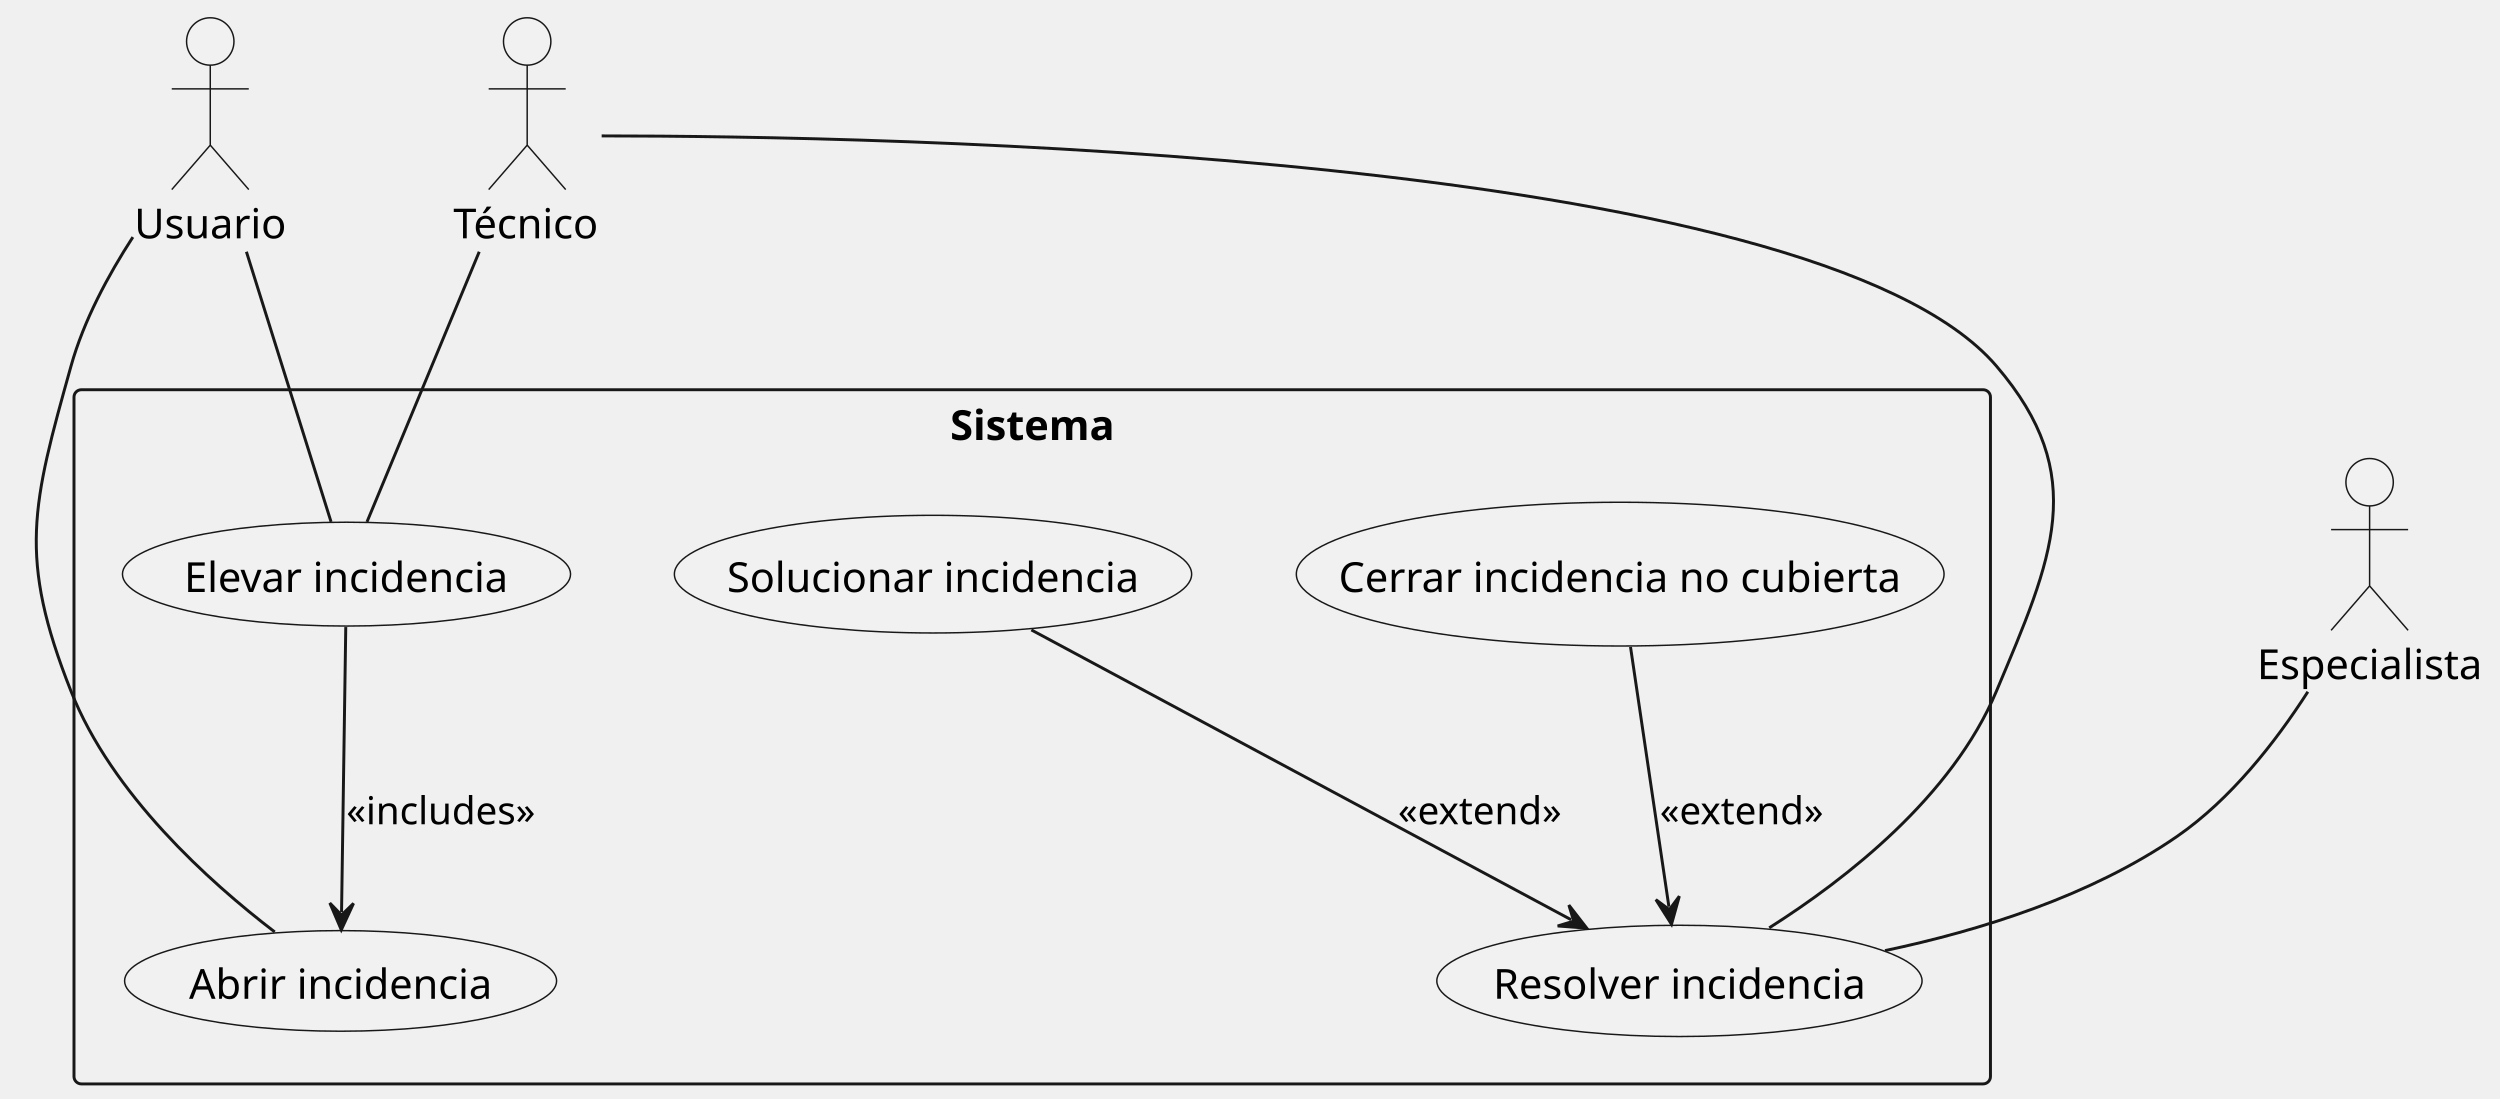
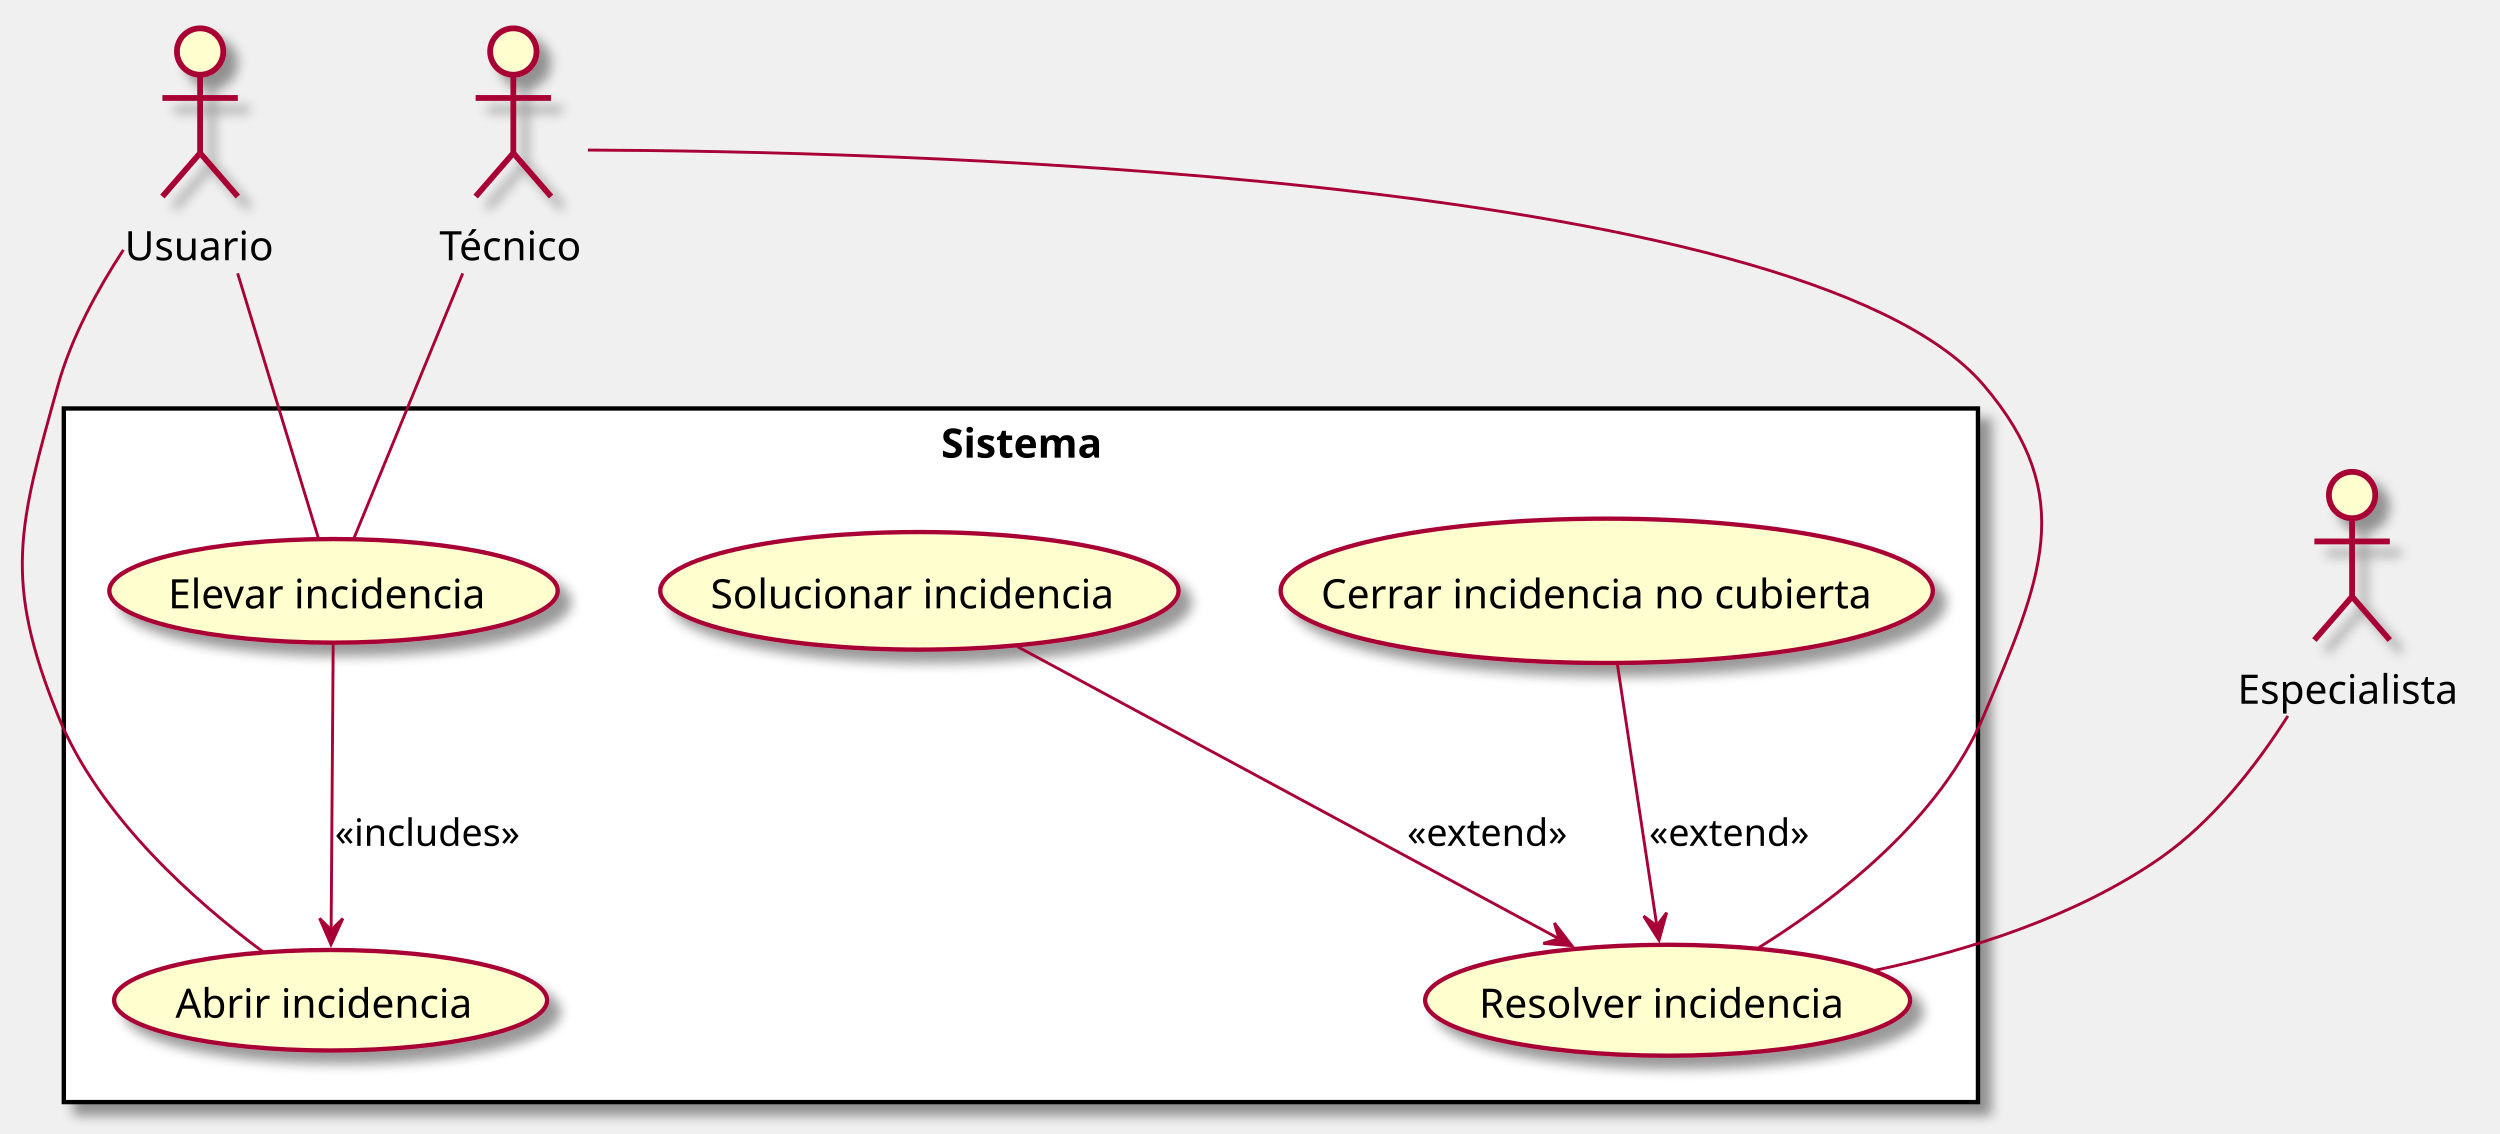
- <svg xmlns="http://www.w3.org/2000/svg" contentStyleType="text/css" data-diagram-type="DESCRIPTION" height="371px" preserveAspectRatio="none" style="width:844px;height:371px;background:#FFFFFF;" version="1.1" viewBox="0 0 844 371" width="844px" zoomAndPan="magnify">
-   <defs />
+ <svg xmlns="http://www.w3.org/2000/svg" contentScriptType="application/ecmascript" contentStyleType="text/css" height="391px" preserveAspectRatio="none" style="width:862px;height:391px;" version="1.1" viewBox="0 0 862 391" width="862px" zoomAndPan="magnify">
+   <defs>
+     <filter height="300%" id="f1n4d5u58tif88" width="300%" x="-1" y="-1">
+       <feGaussianBlur result="blurOut" stdDeviation="2.0" />
+       <feColorMatrix in="blurOut" result="blurOut2" type="matrix" values="0 0 0 0 0 0 0 0 0 0 0 0 0 0 0 0 0 0 .4 0" />
+       <feOffset dx="4.0" dy="4.0" in="blurOut2" result="blurOut3" />
+       <feBlend in="SourceGraphic" in2="blurOut3" mode="normal" />
+     </filter>
+   </defs>
  <g>
-     <g class="cluster" data-qualified-name="Sistema" data-source-line="6" id="ent0005">
-       <rect fill="none" height="234.36" rx="2.5" ry="2.5" style="stroke:#181818;stroke-width:1;" width="647" x="24.98" y="131.57" />
-       <text fill="#000000" font-family="sans-serif" font-size="14" font-weight="bold" lengthAdjust="spacing" textLength="55.398" x="320.781" y="148.536">Sistema</text>
-     </g>
-     <g class="entity" data-qualified-name="Sistema.Abrir incidencia" data-source-line="7" id="ent0006">
-       <ellipse cx="114.984" cy="331.155" fill="#F1F1F1" rx="72.924" ry="16.985" style="stroke:#181818;stroke-width:0.5;" />
-       <text fill="#000000" font-family="sans-serif" font-size="14" lengthAdjust="spacing" textLength="102.312" x="63.828" y="337.189">Abrir incidencia</text>
-     </g>
-     <g class="entity" data-qualified-name="Sistema.Resolver incidencia" data-source-line="9" id="ent0008">
-       <ellipse cx="566.977" cy="331.151" fill="#F1F1F1" rx="81.907" ry="18.782" style="stroke:#181818;stroke-width:0.5;" />
-       <text fill="#000000" font-family="sans-serif" font-size="14" lengthAdjust="spacing" textLength="125.761" x="504.097" y="337.185">Resolver incidencia</text>
-     </g>
-     <g class="entity" data-qualified-name="Sistema.Cerrar incidencia no cubierta" data-source-line="11" id="ent0010">
-       <ellipse cx="546.976" cy="193.827" fill="#F1F1F1" rx="109.336" ry="24.267" style="stroke:#181818;stroke-width:0.5;" />
-       <text fill="#000000" font-family="sans-serif" font-size="14" lengthAdjust="spacing" textLength="190.105" x="451.924" y="199.861">Cerrar incidencia no cubierta</text>
-     </g>
-     <g class="entity" data-qualified-name="Sistema.Solucionar incidencia" data-source-line="12" id="ent0012">
-       <ellipse cx="314.984" cy="193.833" fill="#F1F1F1" rx="87.314" ry="19.863" style="stroke:#181818;stroke-width:0.5;" />
-       <text fill="#000000" font-family="sans-serif" font-size="14" lengthAdjust="spacing" textLength="139.089" x="245.439" y="199.867">Solucionar incidencia</text>
-     </g>
-     <g class="entity" data-qualified-name="Sistema.Elevar incidencia" data-source-line="14" id="ent0014">
-       <ellipse cx="116.98" cy="193.828" fill="#F1F1F1" rx="75.64" ry="17.528" style="stroke:#181818;stroke-width:0.5;" />
-       <text fill="#000000" font-family="sans-serif" font-size="14" lengthAdjust="spacing" textLength="109.62" x="62.17" y="199.862">Elevar incidencia</text>
-     </g>
-     <g class="entity" data-qualified-name="Usuario" data-source-line="2" id="ent0002">
-       <ellipse cx="70.985" cy="14" fill="#F1F1F1" rx="8" ry="8" style="stroke:#181818;stroke-width:0.5;" />
-       <path d="M70.985,22 L70.985,49 M57.985,30 L83.985,30 M70.985,49 L57.985,64 M70.985,49 L83.985,64" fill="none" style="stroke:#181818;stroke-width:0.5;" />
-       <text fill="#000000" font-family="sans-serif" font-size="14" lengthAdjust="spacing" textLength="51.31" x="45.33" y="80.466">Usuario</text>
-     </g>
-     <g class="entity" data-qualified-name="T.cnico" data-source-line="3" id="ent0003">
-       <ellipse cx="177.977" cy="14" fill="#F1F1F1" rx="8" ry="8" style="stroke:#181818;stroke-width:0.5;" />
-       <path d="M177.977,22 L177.977,49 M164.977,30 L190.977,30 M177.977,49 L164.977,64 M177.977,49 L190.977,64" fill="none" style="stroke:#181818;stroke-width:0.5;" />
-       <text fill="#000000" font-family="sans-serif" font-size="14" lengthAdjust="spacing" textLength="49.854" x="153.05" y="80.466">Técnico</text>
-     </g>
-     <g class="entity" data-qualified-name="Especialista" data-source-line="4" id="ent0004">
-       <ellipse cx="799.98" cy="162.8" fill="#F1F1F1" rx="8" ry="8" style="stroke:#181818;stroke-width:0.5;" />
-       <path d="M799.98,170.8 L799.98,197.8 M786.98,178.8 L812.98,178.8 M799.98,197.8 L786.98,212.8 M799.98,197.8 L812.98,212.8" fill="none" style="stroke:#181818;stroke-width:0.5;" />
-       <text fill="#000000" font-family="sans-serif" font-size="14" lengthAdjust="spacing" textLength="76.02" x="761.97" y="229.266">Especialista</text>
-     </g>
-     <g class="link" data-entity-1="ent0002" data-entity-2="ent0006" data-link-type="association" data-source-line="7" id="lnk7">
-       <path d="M44.86,80.04 C36.48,92.96 28.26,108.25 23.98,123.57 C10.85,170.57 6,188 23.98,233.37 C37.75,268.1 70.53,297.63 92.75,314.63" fill="none" id="Usuario-Abrir incidencia" style="stroke:#181818;stroke-width:1;" />
-     </g>
-     <g class="link" data-entity-1="ent0003" data-entity-2="ent0008" data-link-type="association" data-source-line="9" id="lnk9">
-       <path d="M203.12,45.88 C295.24,45.9 612.14,51.31 673.98,123.57 C705.71,160.64 692.88,188.38 673.98,233.37 C659.04,268.93 623.35,296.73 597.29,313.24" fill="none" id="Técnico-Resolver incidencia" style="stroke:#181818;stroke-width:1;" />
-     </g>
-     <g class="link" data-entity-1="ent0010" data-entity-2="ent0008" data-link-type="dependency" data-source-line="11" id="lnk11">
-       <path d="M550.46,218.4 C554.4,245.06 559.853,281.944 563.423,306.104" fill="none" id="Cerrar incidencia no cubierta-to-Resolver incidencia" style="stroke:#181818;stroke-width:1;" />
-       <polygon fill="#181818" points="564.3,312.04,566.941,302.552,563.569,307.094,559.027,303.721,564.3,312.04" style="stroke:#181818;stroke-width:1;" />
-       <text fill="#000000" font-family="sans-serif" font-size="13" lengthAdjust="spacing" textLength="55.497" x="560.36" y="278.267">«extend»</text>
-     </g>
-     <g class="link" data-entity-1="ent0012" data-entity-2="ent0008" data-link-type="dependency" data-source-line="12" id="lnk13">
-       <path d="M348.18,212.66 C397.1,238.93 482.604,284.842 530.404,310.502" fill="none" id="Solucionar incidencia-to-Resolver incidencia" style="stroke:#181818;stroke-width:1;" />
-       <polygon fill="#181818" points="535.69,313.34,529.652,305.559,531.285,310.975,525.868,312.608,535.69,313.34" style="stroke:#181818;stroke-width:1;" />
-       <text fill="#000000" font-family="sans-serif" font-size="13" lengthAdjust="spacing" textLength="55.497" x="471.96" y="278.267">«extend»</text>
-     </g>
-     <g class="link" data-entity-1="ent0002" data-entity-2="ent0014" data-link-type="association" data-source-line="14" id="lnk15">
-       <path d="M83.19,84.99 C92.5,114.72 104.87,154.2 111.77,176.2" fill="none" id="Usuario-Elevar incidencia" style="stroke:#181818;stroke-width:1;" />
-     </g>
-     <g class="link" data-entity-1="ent0003" data-entity-2="ent0014" data-link-type="association" data-source-line="15" id="lnk16">
-       <path d="M161.79,84.99 C149.44,114.72 133.03,154.2 123.89,176.2" fill="none" id="Técnico-Elevar incidencia" style="stroke:#181818;stroke-width:1;" />
-     </g>
-     <g class="link" data-entity-1="ent0014" data-entity-2="ent0006" data-link-type="dependency" data-source-line="17" id="lnk17">
-       <path d="M116.73,211.7 C116.34,237.91 115.688,282.101 115.308,307.921" fill="none" id="Elevar incidencia-to-Abrir incidencia" style="stroke:#181818;stroke-width:1;" />
-       <polygon fill="#181818" points="115.22,313.92,119.352,304.98,115.294,308.921,111.353,304.862,115.22,313.92" style="stroke:#181818;stroke-width:1;" />
-       <text fill="#000000" font-family="sans-serif" font-size="13" lengthAdjust="spacing" textLength="63.804" x="116.92" y="278.267">«includes»</text>
-     </g>
-     <g class="link" data-entity-1="ent0004" data-entity-2="ent0008" data-link-type="association" data-source-line="19" id="lnk18">
-       <path d="M779.13,233.54 C768.08,250.74 753.04,269.89 734.98,282.37 C705.92,302.45 668.51,314.15 636.38,320.93" fill="none" id="Especialista-Resolver incidencia" style="stroke:#181818;stroke-width:1;" />
-     </g>
+     <rect fill="#FFFFFF" filter="url(#f1n4d5u58tif88)" height="239.16" style="stroke: #000000; stroke-width: 1.5;" width="660" x="22" y="140.84" />
+     <text fill="#000000" font-family="sans-serif" font-size="14" font-weight="bold" lengthAdjust="spacingAndGlyphs" textLength="55" x="324.5" y="157.806">Sistema</text>
+     <ellipse cx="113.996" cy="344.881" fill="#FEFECE" filter="url(#f1n4d5u58tif88)" rx="74.656" ry="17.331" style="stroke: #A80036; stroke-width: 1.5;" />
+     <text fill="#000000" font-family="sans-serif" font-size="14" lengthAdjust="spacingAndGlyphs" textLength="107" x="60.496" y="350.915">Abrir incidencia</text>
+     <ellipse cx="574.996" cy="344.881" fill="#FEFECE" filter="url(#f1n4d5u58tif88)" rx="83.606" ry="19.121" style="stroke: #A80036; stroke-width: 1.5;" />
+     <text fill="#000000" font-family="sans-serif" font-size="14" lengthAdjust="spacingAndGlyphs" textLength="130" x="509.997" y="350.915">Resolver incidencia</text>
+     <ellipse cx="553.999" cy="203.716" fill="#FEFECE" filter="url(#f1n4d5u58tif88)" rx="112.429" ry="24.886" style="stroke: #A80036; stroke-width: 1.5;" />
+     <text fill="#000000" font-family="sans-serif" font-size="14" lengthAdjust="spacingAndGlyphs" textLength="197" x="455.499" y="209.75">Cerrar incidencia no cubierta</text>
+     <ellipse cx="317" cy="203.72" fill="#FEFECE" filter="url(#f1n4d5u58tif88)" rx="89.35" ry="20.27" style="stroke: #A80036; stroke-width: 1.5;" />
+     <text fill="#000000" font-family="sans-serif" font-size="14" lengthAdjust="spacingAndGlyphs" textLength="144" x="245" y="209.754">Solucionar incidencia</text>
+     <ellipse cx="114.996" cy="203.721" fill="#FEFECE" filter="url(#f1n4d5u58tif88)" rx="77.306" ry="17.861" style="stroke: #A80036; stroke-width: 1.5;" />
+     <text fill="#000000" font-family="sans-serif" font-size="14" lengthAdjust="spacingAndGlyphs" textLength="114" x="57.996" y="209.755">Elevar incidencia</text>
+     <ellipse cx="69" cy="17.77" fill="#FEFECE" filter="url(#f1n4d5u58tif88)" rx="8" ry="8" style="stroke: #A80036; stroke-width: 2.0;" />
+     <path d="M69,25.77 L69,52.77 M56,33.77 L82,33.77 M69,52.77 L56,67.77 M69,52.77 L82,67.77 " fill="none" filter="url(#f1n4d5u58tif88)" style="stroke: #A80036; stroke-width: 2.0;" />
+     <text fill="#000000" font-family="sans-serif" font-size="14" lengthAdjust="spacingAndGlyphs" textLength="52" x="43" y="89.736">Usuario</text>
+     <ellipse cx="177" cy="17.77" fill="#FEFECE" filter="url(#f1n4d5u58tif88)" rx="8" ry="8" style="stroke: #A80036; stroke-width: 2.0;" />
+     <path d="M177,25.77 L177,52.77 M164,33.77 L190,33.77 M177,52.77 L164,67.77 M177,52.77 L190,67.77 " fill="none" filter="url(#f1n4d5u58tif88)" style="stroke: #A80036; stroke-width: 2.0;" />
+     <text fill="#000000" font-family="sans-serif" font-size="14" lengthAdjust="spacingAndGlyphs" textLength="51" x="151.5" y="89.736">Técnico</text>
+     <ellipse cx="811" cy="170.69" fill="#FEFECE" filter="url(#f1n4d5u58tif88)" rx="8" ry="8" style="stroke: #A80036; stroke-width: 2.0;" />
+     <path d="M811,178.69 L811,205.69 M798,186.69 L824,186.69 M811,205.69 L798,220.69 M811,205.69 L824,220.69 " fill="none" filter="url(#f1n4d5u58tif88)" style="stroke: #A80036; stroke-width: 2.0;" />
+     <text fill="#000000" font-family="sans-serif" font-size="14" lengthAdjust="spacingAndGlyphs" textLength="79" x="771.5" y="242.656">Especialista</text>
+     <path d="M42.55,86.16 C33.54,99.91 24.59,116.37 20,132.84 C6.4,181.61 1.01,199.82 20,246.76 C34.17,281.78 67.7,311.16 90.63,328.15 " fill="none" id="Usuario-Abrir incidencia" style="stroke: #A80036; stroke-width: 1.0;" />
+     <path d="M202.7,51.74 C296.89,52.11 620.88,58.83 684,132.84 C716.86,171.36 703.61,200.08 684,246.76 C668.98,282.51 632.98,310.22 606.44,326.73 " fill="none" id="Técnico-Resolver incidencia" style="stroke: #A80036; stroke-width: 1.0;" />
+     <path d="M557.66,228.96 C561.49,254.37 567.48,294.08 571.33,319.53 " fill="none" id="Cerrar incidencia no cubierta-Resolver incidencia" style="stroke: #A80036; stroke-width: 1.0;" />
+     <polygon fill="#A80036" points="572.03,324.18,574.648,314.685,571.287,319.236,566.737,315.874,572.03,324.18" style="stroke: #A80036; stroke-width: 1.0;" />
+     <text fill="#000000" font-family="sans-serif" font-size="13" lengthAdjust="spacingAndGlyphs" textLength="56" x="568.61" y="291.657">«extend»</text>
+     <path d="M350.73,222.92 C399,248.95 487.47,296.67 537.66,323.74 " fill="none" id="Solucionar incidencia-Resolver incidencia" style="stroke: #A80036; stroke-width: 1.0;" />
+     <polygon fill="#A80036" points="541.96,326.06,535.955,318.254,537.564,323.677,532.142,325.286,541.96,326.06" style="stroke: #A80036; stroke-width: 1.0;" />
+     <text fill="#000000" font-family="sans-serif" font-size="13" lengthAdjust="spacingAndGlyphs" textLength="56" x="485.18" y="291.657">«extend»</text>
+     <path d="M81.94,94.24 C91.13,124.41 103,163.35 109.73,185.42 " fill="none" id="Usuario-Elevar incidencia" style="stroke: #A80036; stroke-width: 1.0;" />
+     <path d="M159.56,94.24 C147.1,124.58 130.99,163.8 121.95,185.8 " fill="none" id="Técnico-Elevar incidencia" style="stroke: #A80036; stroke-width: 1.0;" />
+     <path d="M114.88,222.07 C114.7,247.02 114.36,293.11 114.17,320.88 " fill="none" id="Elevar incidencia-Abrir incidencia" style="stroke: #A80036; stroke-width: 1.0;" />
+     <polygon fill="#A80036" points="114.13,325.67,118.207,316.705,114.173,320.67,110.207,316.636,114.13,325.67" style="stroke: #A80036; stroke-width: 1.0;" />
+     <text fill="#000000" font-family="sans-serif" font-size="13" lengthAdjust="spacingAndGlyphs" textLength="63" x="115.47" y="291.657">«includes»</text>
+     <path d="M788.86,246.85 C777.8,264.25 762.92,283.24 745,295.76 C715.95,316.04 678.51,327.82 646.17,334.64 " fill="none" id="Especialista-Resolver incidencia" style="stroke: #A80036; stroke-width: 1.0;" />
  </g>
</svg>
